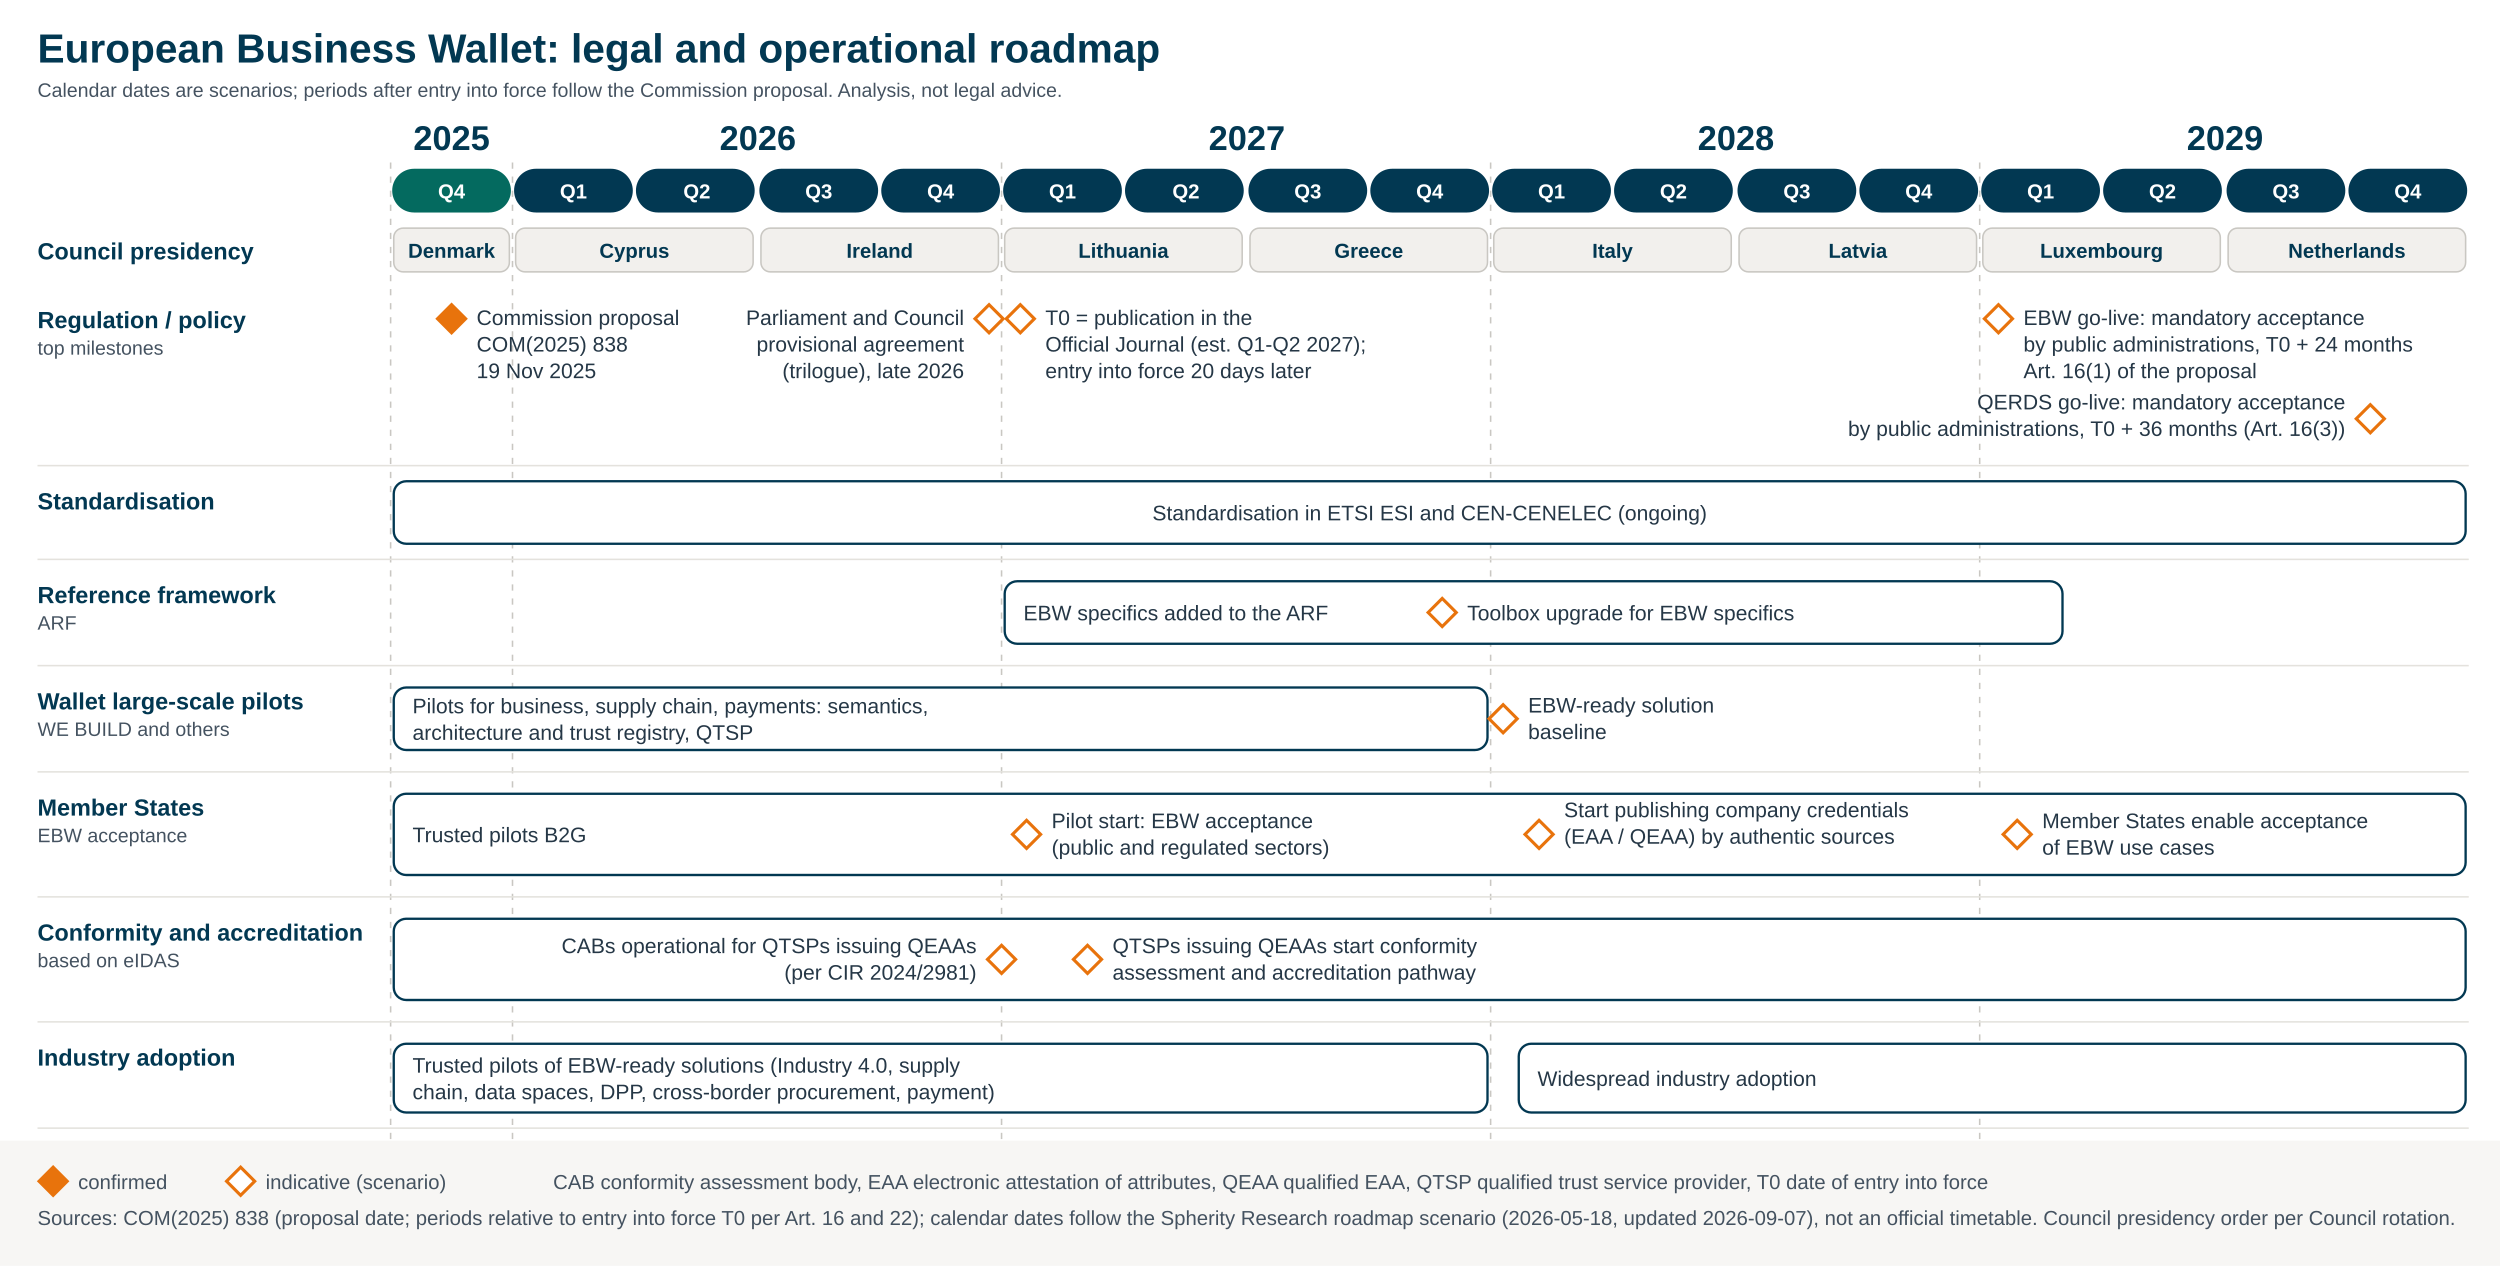
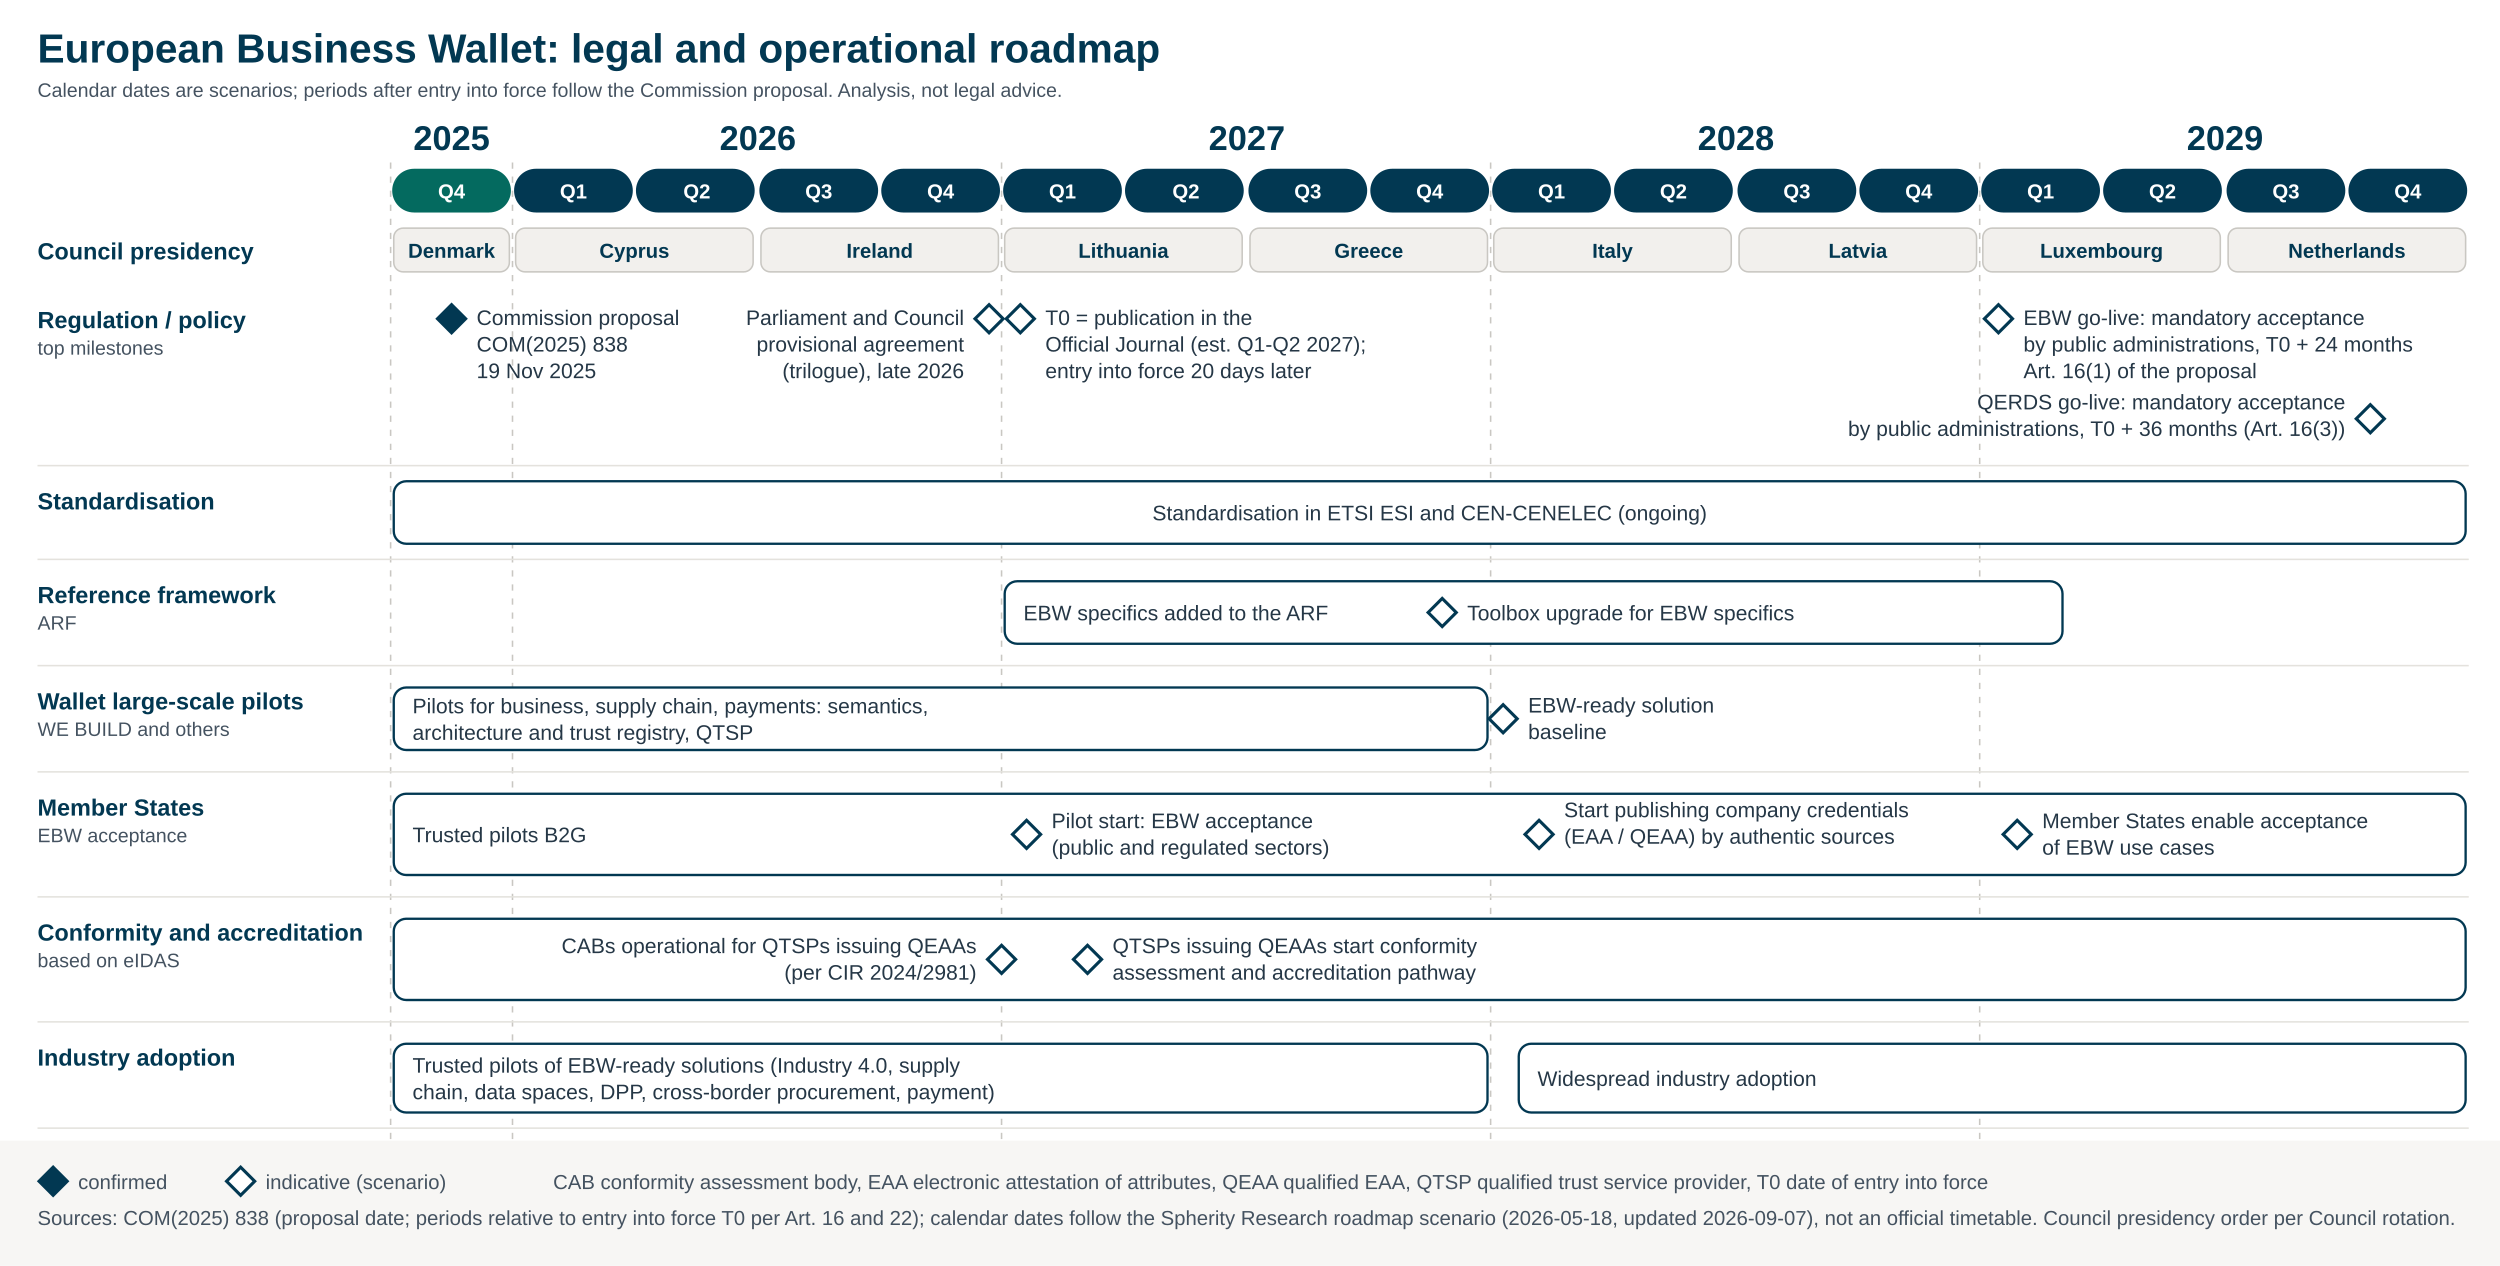
<svg xmlns="http://www.w3.org/2000/svg" viewBox="0 0 1600 810" width="1600" height="810" role="img" aria-labelledby="tm dm">
  <style>text{font-family:Archivo,Arial,sans-serif;fill:#253746}.t{font-size:26px;font-weight:700;fill:#023852}.lane{font-size:15px;font-weight:700;fill:#023852}.sub{font-size:12.5px;fill:#445260}.yr{font-size:22px;font-weight:700;fill:#023852}.q{font-size:13px;font-weight:600;fill:#fff}.bx{font-size:13.5px}.pres{font-size:13px;font-weight:600;fill:#023852}.leg{font-size:13px;fill:#445260}.grid{stroke:#C9C7C2;stroke-width:1;stroke-dasharray:4 5}</style>
  <rect width="1600" height="810" fill="#fff" />
  <text x="24" y="40" class="t">European Business Wallet: legal and operational roadmap</text>
  <text x="24" y="62" class="sub">Calendar dates are scenarios; periods after entry into force follow the Commission proposal. Analysis, not legal advice.</text>
  <text x="289" y="96" class="yr" text-anchor="middle">2025</text>
  <line x1="250" y1="104" x2="250" y2="740" class="grid" />
  <text x="485" y="96" class="yr" text-anchor="middle">2026</text>
  <line x1="328" y1="104" x2="328" y2="740" class="grid" />
  <text x="798" y="96" class="yr" text-anchor="middle">2027</text>
  <line x1="641" y1="104" x2="641" y2="740" class="grid" />
  <text x="1111" y="96" class="yr" text-anchor="middle">2028</text>
  <line x1="954" y1="104" x2="954" y2="740" class="grid" />
  <text x="1424" y="96" class="yr" text-anchor="middle">2029</text>
  <line x1="1267" y1="104" x2="1267" y2="740" class="grid" />
  <rect x="251" y="108" width="76" height="28" rx="14" fill="#046A5F" />
  <text x="289" y="127" class="q" text-anchor="middle">Q4</text>
  <rect x="329" y="108" width="76" height="28" rx="14" fill="#023852" />
  <text x="367" y="127" class="q" text-anchor="middle">Q1</text>
  <rect x="407" y="108" width="76" height="28" rx="14" fill="#023852" />
  <text x="446" y="127" class="q" text-anchor="middle">Q2</text>
  <rect x="486" y="108" width="76" height="28" rx="14" fill="#023852" />
  <text x="524" y="127" class="q" text-anchor="middle">Q3</text>
  <rect x="564" y="108" width="76" height="28" rx="14" fill="#023852" />
  <text x="602" y="127" class="q" text-anchor="middle">Q4</text>
  <rect x="642" y="108" width="76" height="28" rx="14" fill="#023852" />
  <text x="680" y="127" class="q" text-anchor="middle">Q1</text>
  <rect x="720" y="108" width="76" height="28" rx="14" fill="#023852" />
  <text x="759" y="127" class="q" text-anchor="middle">Q2</text>
  <rect x="799" y="108" width="76" height="28" rx="14" fill="#023852" />
  <text x="837" y="127" class="q" text-anchor="middle">Q3</text>
  <rect x="877" y="108" width="76" height="28" rx="14" fill="#023852" />
  <text x="915" y="127" class="q" text-anchor="middle">Q4</text>
  <rect x="955" y="108" width="76" height="28" rx="14" fill="#023852" />
  <text x="993" y="127" class="q" text-anchor="middle">Q1</text>
  <rect x="1033" y="108" width="76" height="28" rx="14" fill="#023852" />
  <text x="1071" y="127" class="q" text-anchor="middle">Q2</text>
  <rect x="1112" y="108" width="76" height="28" rx="14" fill="#023852" />
  <text x="1150" y="127" class="q" text-anchor="middle">Q3</text>
  <rect x="1190" y="108" width="76" height="28" rx="14" fill="#023852" />
  <text x="1228" y="127" class="q" text-anchor="middle">Q4</text>
  <rect x="1268" y="108" width="76" height="28" rx="14" fill="#023852" />
  <text x="1306" y="127" class="q" text-anchor="middle">Q1</text>
  <rect x="1346" y="108" width="76" height="28" rx="14" fill="#023852" />
  <text x="1384" y="127" class="q" text-anchor="middle">Q2</text>
  <rect x="1425" y="108" width="76" height="28" rx="14" fill="#023852" />
  <text x="1463" y="127" class="q" text-anchor="middle">Q3</text>
  <rect x="1503" y="108" width="76" height="28" rx="14" fill="#023852" />
  <text x="1541" y="127" class="q" text-anchor="middle">Q4</text>
  <text x="24" y="166" class="lane">Council presidency</text>
  <rect x="252" y="146" width="74" height="28" rx="6" fill="#F2F0ED" stroke="#C9C7C2" />
  <text x="289" y="165" class="pres" text-anchor="middle">Denmark</text>
  <rect x="330" y="146" width="152" height="28" rx="6" fill="#F2F0ED" stroke="#C9C7C2" />
  <text x="406" y="165" class="pres" text-anchor="middle">Cyprus</text>
  <rect x="487" y="146" width="152" height="28" rx="6" fill="#F2F0ED" stroke="#C9C7C2" />
  <text x="563" y="165" class="pres" text-anchor="middle">Ireland</text>
  <rect x="643" y="146" width="152" height="28" rx="6" fill="#F2F0ED" stroke="#C9C7C2" />
  <text x="719" y="165" class="pres" text-anchor="middle">Lithuania</text>
  <rect x="800" y="146" width="152" height="28" rx="6" fill="#F2F0ED" stroke="#C9C7C2" />
  <text x="876" y="165" class="pres" text-anchor="middle">Greece</text>
  <rect x="956" y="146" width="152" height="28" rx="6" fill="#F2F0ED" stroke="#C9C7C2" />
  <text x="1032" y="165" class="pres" text-anchor="middle">Italy</text>
  <rect x="1113" y="146" width="152" height="28" rx="6" fill="#F2F0ED" stroke="#C9C7C2" />
  <text x="1189" y="165" class="pres" text-anchor="middle">Latvia</text>
  <rect x="1269" y="146" width="152" height="28" rx="6" fill="#F2F0ED" stroke="#C9C7C2" />
  <text x="1345" y="165" class="pres" text-anchor="middle">Luxembourg</text>
  <rect x="1426" y="146" width="152" height="28" rx="6" fill="#F2F0ED" stroke="#C9C7C2" />
  <text x="1502" y="165" class="pres" text-anchor="middle">Netherlands</text>
  <text x="24" y="210" class="lane">Regulation / policy</text>
  <text x="24" y="227" class="sub">top milestones</text>
  <text x="24" y="326" class="lane">Standardisation</text>
  <text x="24" y="386" class="lane">Reference framework</text>
  <text x="24" y="403" class="sub">ARF</text>
  <text x="24" y="454" class="lane">Wallet large-scale pilots</text>
  <text x="24" y="471" class="sub">WE BUILD and others</text>
  <text x="24" y="522" class="lane">Member States</text>
  <text x="24" y="539" class="sub">EBW acceptance</text>
  <text x="24" y="602" class="lane">Conformity and accreditation</text>
  <text x="24" y="619" class="sub">based on eIDAS</text>
  <text x="24" y="682" class="lane">Industry adoption</text>
  <line x1="24" y1="298" x2="1580" y2="298" stroke="#E4E2DD" />
  <line x1="24" y1="358" x2="1580" y2="358" stroke="#E4E2DD" />
  <line x1="24" y1="426" x2="1580" y2="426" stroke="#E4E2DD" />
  <line x1="24" y1="494" x2="1580" y2="494" stroke="#E4E2DD" />
  <line x1="24" y1="574" x2="1580" y2="574" stroke="#E4E2DD" />
  <line x1="24" y1="654" x2="1580" y2="654" stroke="#E4E2DD" />
  <line x1="24" y1="722" x2="1580" y2="722" stroke="#E4E2DD" />
-   <path d="M289 195 L298 204 L289 213 L280 204 Z" fill="#E8730C" stroke="#E8730C" stroke-width="2" />
+   <path d="M289 195 L298 204 L289 213 L280 204 Z" fill="#023852" stroke="#023852" stroke-width="2" />
  <text x="305" y="208" class="bx" text-anchor="start">Commission proposal</text>
  <text x="305" y="225" class="bx" text-anchor="start">COM(2025) 838</text>
  <text x="305" y="242" class="bx" text-anchor="start">19 Nov 2025</text>
-   <path d="M633 195 L642 204 L633 213 L624 204 Z" fill="#fff" stroke="#E8730C" stroke-width="2" />
+   <path d="M633 195 L642 204 L633 213 L624 204 Z" fill="#fff" stroke="#023852" stroke-width="2" />
  <text x="617" y="208" class="bx" text-anchor="end">Parliament and Council</text>
  <text x="617" y="225" class="bx" text-anchor="end">provisional agreement</text>
  <text x="617" y="242" class="bx" text-anchor="end">(trilogue), late 2026</text>
-   <path d="M653 195 L662 204 L653 213 L644 204 Z" fill="#fff" stroke="#E8730C" stroke-width="2" />
+   <path d="M653 195 L662 204 L653 213 L644 204 Z" fill="#fff" stroke="#023852" stroke-width="2" />
  <text x="669" y="208" class="bx" text-anchor="start">T0 = publication in the</text>
  <text x="669" y="225" class="bx" text-anchor="start">Official Journal (est. Q1-Q2 2027);</text>
  <text x="669" y="242" class="bx" text-anchor="start">entry into force 20 days later</text>
-   <path d="M1279 195 L1288 204 L1279 213 L1270 204 Z" fill="#fff" stroke="#E8730C" stroke-width="2" />
+   <path d="M1279 195 L1288 204 L1279 213 L1270 204 Z" fill="#fff" stroke="#023852" stroke-width="2" />
  <text x="1295" y="208" class="bx" text-anchor="start">EBW go-live: mandatory acceptance</text>
  <text x="1295" y="225" class="bx" text-anchor="start">by public administrations, T0 + 24 months</text>
  <text x="1295" y="242" class="bx" text-anchor="start">Art. 16(1) of the proposal</text>
-   <path d="M1517 259 L1526 268 L1517 277 L1508 268 Z" fill="#fff" stroke="#E8730C" stroke-width="2" />
+   <path d="M1517 259 L1526 268 L1517 277 L1508 268 Z" fill="#fff" stroke="#023852" stroke-width="2" />
  <text x="1501" y="262" class="bx" text-anchor="end">QERDS go-live: mandatory acceptance</text>
  <text x="1501" y="279" class="bx" text-anchor="end">by public administrations, T0 + 36 months (Art. 16(3))</text>
  <rect x="252" y="308" width="1326" height="40" rx="8" fill="#fff" stroke="#023852" stroke-width="1.5" />
  <text x="915" y="333" class="bx" text-anchor="middle">Standardisation in ETSI ESI and CEN-CENELEC (ongoing)</text>
  <rect x="643" y="372" width="677" height="40" rx="8" fill="#fff" stroke="#023852" stroke-width="1.5" />
  <text x="655" y="397" class="bx" text-anchor="start">EBW specifics added to the ARF</text>
-   <path d="M923 383 L932 392 L923 401 L914 392 Z" fill="#fff" stroke="#E8730C" stroke-width="2" />
+   <path d="M923 383 L932 392 L923 401 L914 392 Z" fill="#fff" stroke="#023852" stroke-width="2" />
  <text x="939" y="397" class="bx" text-anchor="start">Toolbox upgrade for EBW specifics</text>
  <rect x="252" y="440" width="700" height="40" rx="8" fill="#fff" stroke="#023852" stroke-width="1.5" />
  <text x="264" y="456.5" class="bx" text-anchor="start">Pilots for business, supply chain, payments: semantics,</text>
  <text x="264" y="473.5" class="bx" text-anchor="start">architecture and trust registry, QTSP</text>
-   <path d="M962 451 L971 460 L962 469 L953 460 Z" fill="#fff" stroke="#E8730C" stroke-width="2" />
+   <path d="M962 451 L971 460 L962 469 L953 460 Z" fill="#fff" stroke="#023852" stroke-width="2" />
  <text x="978" y="456" class="bx" text-anchor="start">EBW-ready solution</text>
  <text x="978" y="473" class="bx" text-anchor="start">baseline</text>
  <rect x="252" y="508" width="1326" height="52" rx="8" fill="#fff" stroke="#023852" stroke-width="1.5" />
  <text x="264" y="539" class="bx" text-anchor="start">Trusted pilots B2G</text>
-   <path d="M657 525 L666 534 L657 543 L648 534 Z" fill="#fff" stroke="#E8730C" stroke-width="2" />
+   <path d="M657 525 L666 534 L657 543 L648 534 Z" fill="#fff" stroke="#023852" stroke-width="2" />
  <text x="673" y="530" class="bx" text-anchor="start">Pilot start: EBW acceptance</text>
  <text x="673" y="547" class="bx" text-anchor="start">(public and regulated sectors)</text>
-   <path d="M985 525 L994 534 L985 543 L976 534 Z" fill="#fff" stroke="#E8730C" stroke-width="2" />
+   <path d="M985 525 L994 534 L985 543 L976 534 Z" fill="#fff" stroke="#023852" stroke-width="2" />
  <text x="1001" y="523" class="bx" text-anchor="start">Start publishing company credentials</text>
  <text x="1001" y="540" class="bx" text-anchor="start">(EAA / QEAA) by authentic sources</text>
-   <path d="M1291 525 L1300 534 L1291 543 L1282 534 Z" fill="#fff" stroke="#E8730C" stroke-width="2" />
+   <path d="M1291 525 L1300 534 L1291 543 L1282 534 Z" fill="#fff" stroke="#023852" stroke-width="2" />
  <text x="1307" y="530" class="bx" text-anchor="start">Member States enable acceptance</text>
  <text x="1307" y="547" class="bx" text-anchor="start">of EBW use cases</text>
  <rect x="252" y="588" width="1326" height="52" rx="8" fill="#fff" stroke="#023852" stroke-width="1.5" />
-   <path d="M641 605 L650 614 L641 623 L632 614 Z" fill="#fff" stroke="#E8730C" stroke-width="2" />
+   <path d="M641 605 L650 614 L641 623 L632 614 Z" fill="#fff" stroke="#023852" stroke-width="2" />
  <text x="625" y="610" class="bx" text-anchor="end">CABs operational for QTSPs issuing QEAAs</text>
  <text x="625" y="627" class="bx" text-anchor="end">(per CIR 2024/2981)</text>
-   <path d="M696 605 L705 614 L696 623 L687 614 Z" fill="#fff" stroke="#E8730C" stroke-width="2" />
+   <path d="M696 605 L705 614 L696 623 L687 614 Z" fill="#fff" stroke="#023852" stroke-width="2" />
  <text x="712" y="610" class="bx" text-anchor="start">QTSPs issuing QEAAs start conformity</text>
  <text x="712" y="627" class="bx" text-anchor="start">assessment and accreditation pathway</text>
  <rect x="252" y="668" width="700" height="44" rx="8" fill="#fff" stroke="#023852" stroke-width="1.5" />
  <text x="264" y="686.5" class="bx" text-anchor="start">Trusted pilots of EBW-ready solutions (Industry 4.0, supply</text>
  <text x="264" y="703.5" class="bx" text-anchor="start">chain, data spaces, DPP, cross-border procurement, payment)</text>
  <rect x="972" y="668" width="606" height="44" rx="8" fill="#fff" stroke="#023852" stroke-width="1.5" />
  <text x="984" y="695.0" class="bx" text-anchor="start">Widespread industry adoption</text>
  <rect x="0" y="730" width="1600" height="80" fill="#F7F6F4" />
-   <path d="M34 747 L43 756 L34 765 L25 756 Z" fill="#E8730C" stroke="#E8730C" stroke-width="2" />
+   <path d="M34 747 L43 756 L34 765 L25 756 Z" fill="#023852" stroke="#023852" stroke-width="2" />
  <text x="50" y="761" class="leg">confirmed</text>
-   <path d="M154 747 L163 756 L154 765 L145 756 Z" fill="#fff" stroke="#E8730C" stroke-width="2" />
+   <path d="M154 747 L163 756 L154 765 L145 756 Z" fill="#fff" stroke="#023852" stroke-width="2" />
  <text x="170" y="761" class="leg">indicative (scenario)</text>
  <text x="354" y="761" class="leg">CAB conformity assessment body, EAA electronic attestation of attributes, QEAA qualified EAA, QTSP qualified trust service provider, T0 date of entry into force</text>
  <text x="24" y="784" class="leg">Sources: COM(2025) 838 (proposal date; periods relative to entry into force T0 per Art. 16 and 22); calendar dates follow the Spherity Research roadmap scenario (2026-05-18, updated 2026-09-07), not an official timetable. Council presidency order per Council rotation.</text>
</svg>
